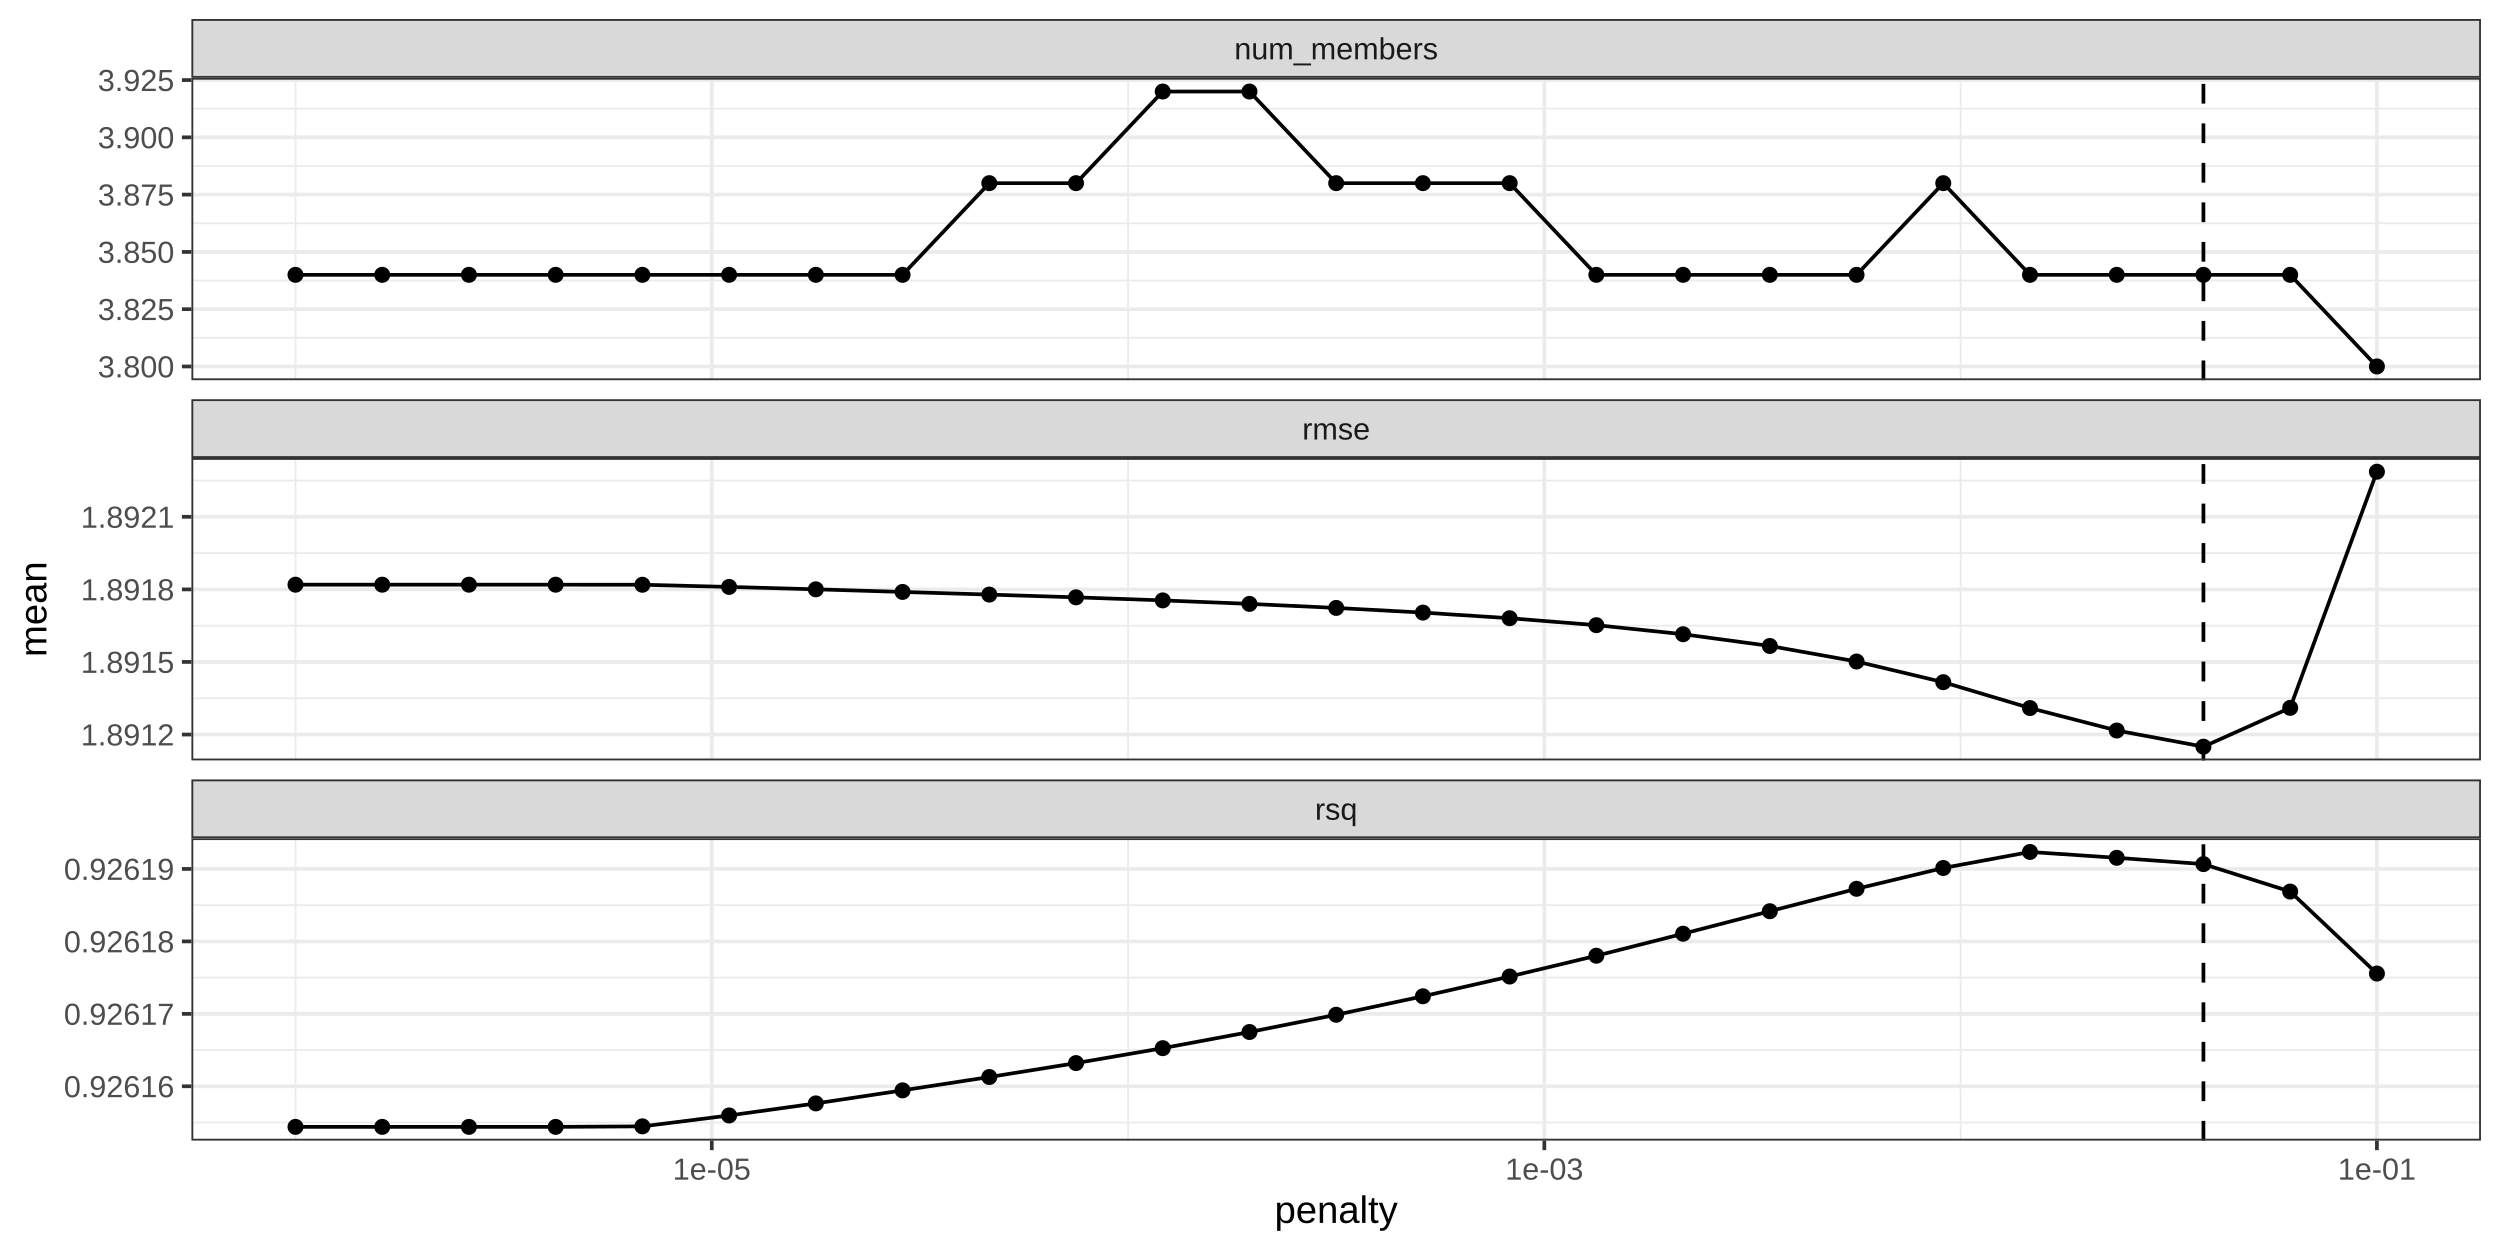
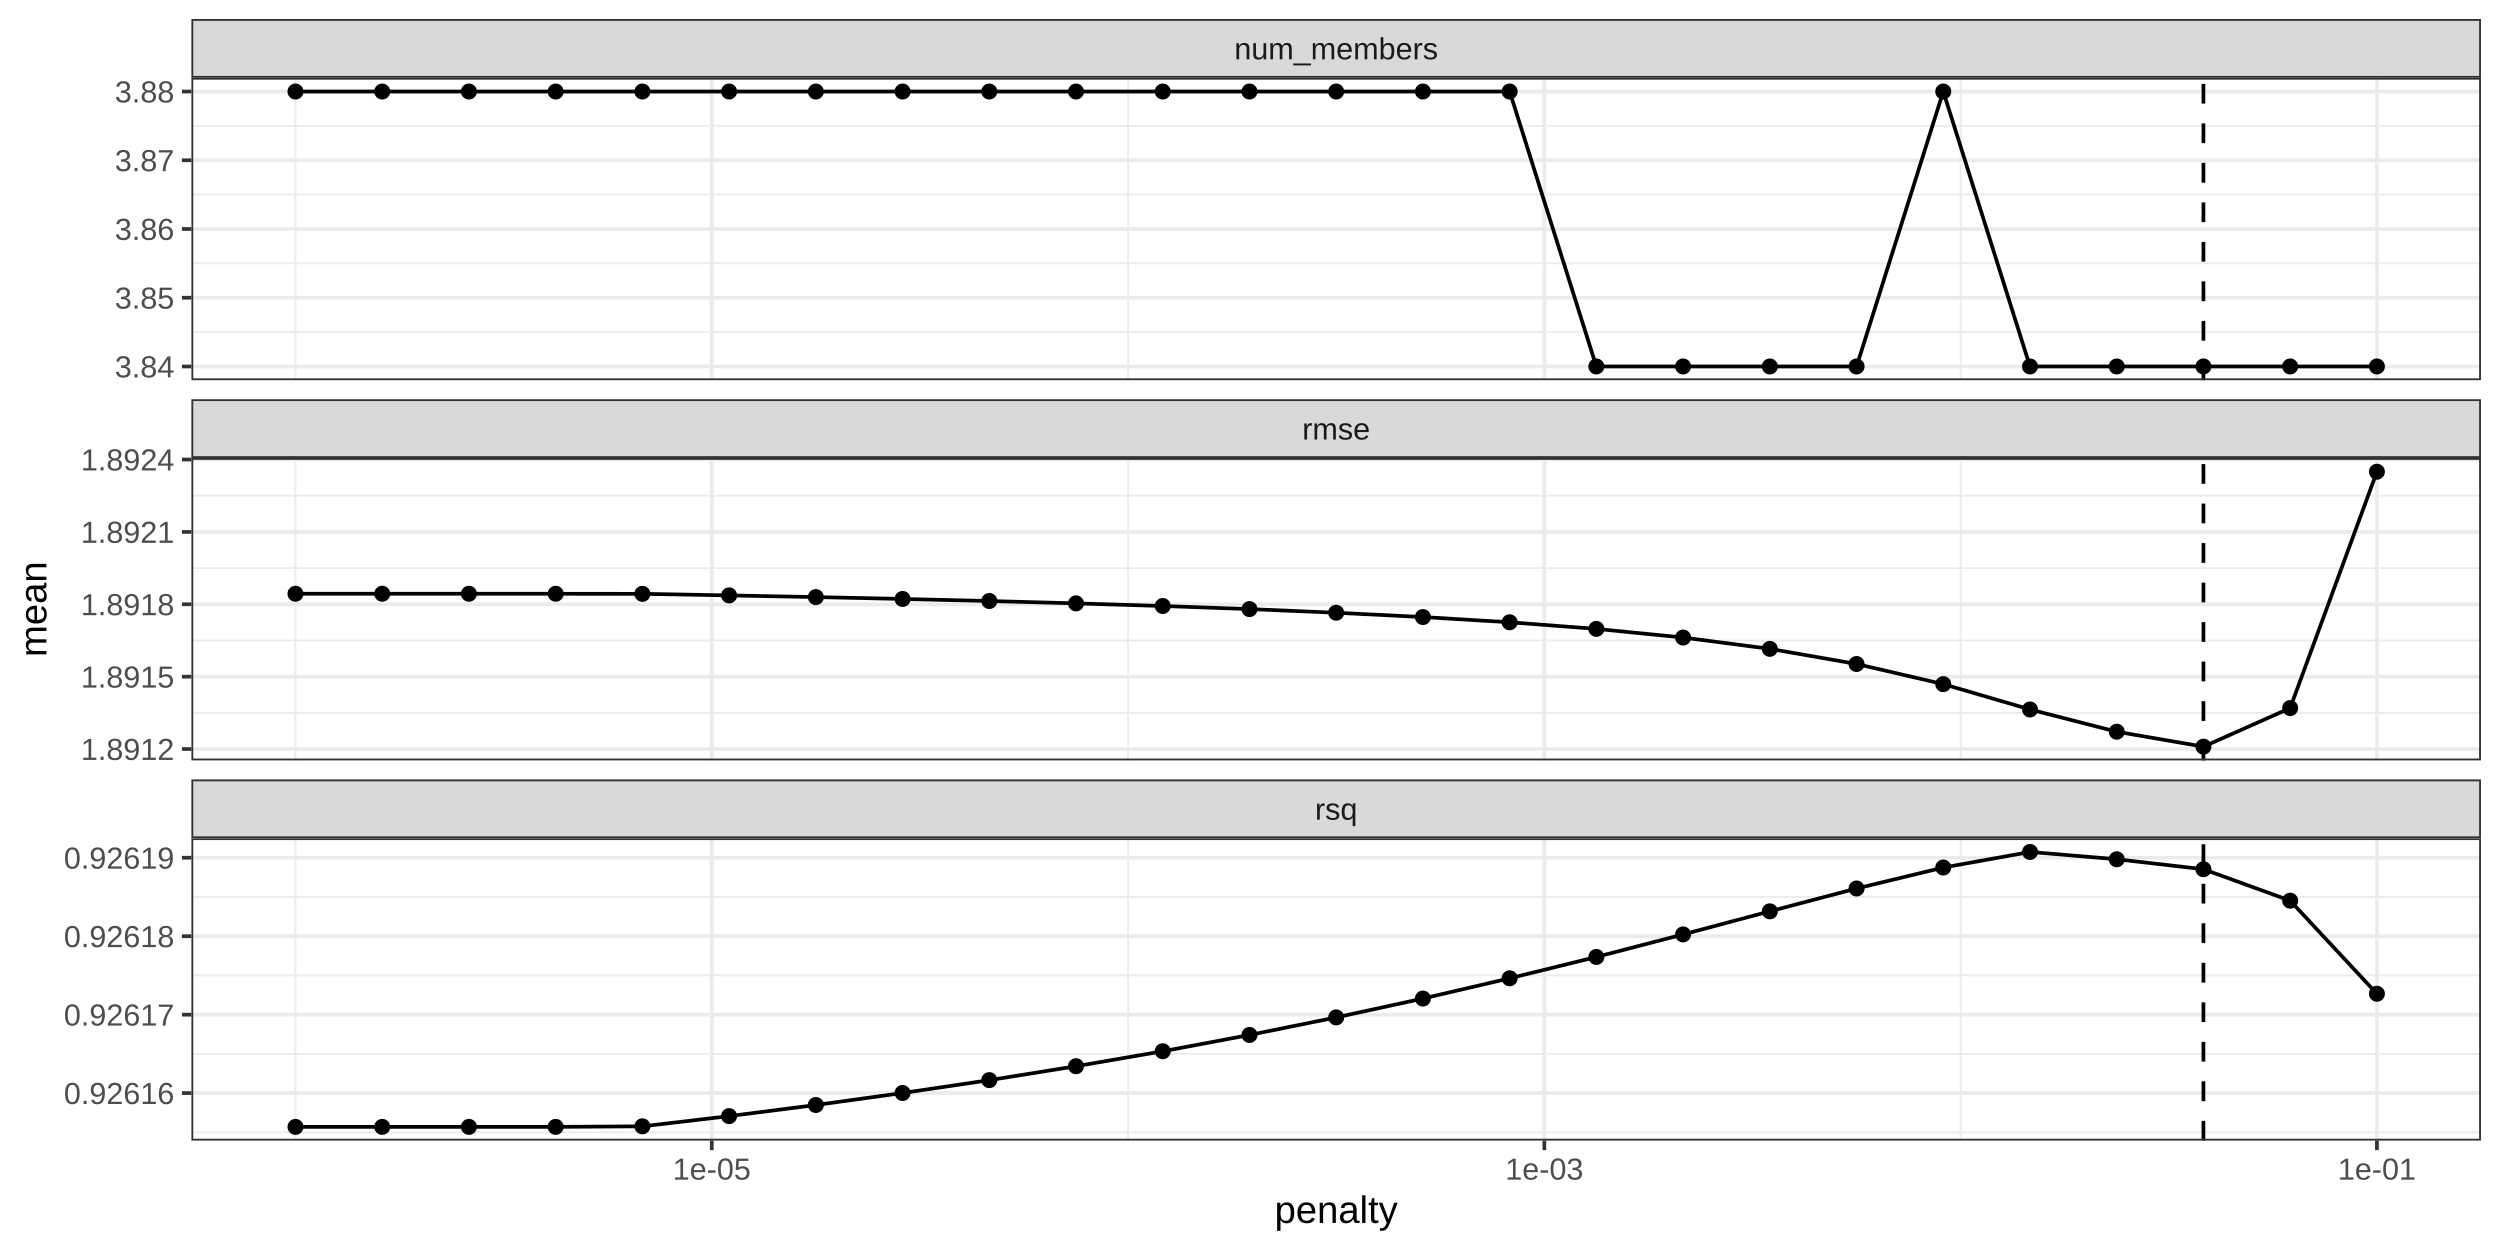
<svg xmlns="http://www.w3.org/2000/svg" width="720.00pt" height="360.00pt" viewBox="0 0 720.00 360.00">
  <g class="svglite">
    <defs>
      <style type="text/css">
    .svglite line, .svglite polyline, .svglite polygon, .svglite path, .svglite rect, .svglite circle {
      fill: none;
      stroke: #000000;
      stroke-linecap: round;
      stroke-linejoin: round;
      stroke-miterlimit: 10.00;
    }
    .svglite text {
      white-space: pre;
    }
    .svglite g.glyphgroup path {
      fill: inherit;
      stroke: none;
    }
  </style>
    </defs>
    <rect width="100%" height="100%" style="stroke: none; fill: #FFFFFF;" />
    <defs>
      <clipPath id="cpMC4wMHw3MjAuMDB8MC4wMHwzNjAuMDA=">
        <rect x="0.00" y="0.00" width="720.00" height="360.00" />
      </clipPath>
    </defs>
    <g clip-path="url(#cpMC4wMHw3MjAuMDB8MC4wMHwzNjAuMDA=)">
      <rect x="0.00" y="0" width="720.00" height="360.00" style="stroke-width: 1.07; stroke: #FFFFFF; fill: #FFFFFF;" />
    </g>
    <defs>
      <clipPath id="cpNTUuMTN8NzE0LjUyfDIyLjQwfDEwOS41MA==">
        <rect x="55.13" y="22.40" width="659.39" height="87.10" />
      </clipPath>
    </defs>
    <g clip-path="url(#cpNTUuMTN8NzE0LjUyfDIyLjQwfDEwOS41MA==)">
      <rect x="55.13" y="22.40" width="659.39" height="87.10" style="stroke-width: 1.07; stroke: none; fill: #FFFFFF;" />
-       <polyline points="55.13,97.29 714.52,97.29 " style="stroke-width: 0.53; stroke: #EBEBEB; stroke-linecap: butt;" />
-       <polyline points="55.13,80.80 714.52,80.80 " style="stroke-width: 0.53; stroke: #EBEBEB; stroke-linecap: butt;" />
-       <polyline points="55.13,64.30 714.52,64.30 " style="stroke-width: 0.53; stroke: #EBEBEB; stroke-linecap: butt;" />
-       <polyline points="55.13,47.80 714.52,47.80 " style="stroke-width: 0.53; stroke: #EBEBEB; stroke-linecap: butt;" />
-       <polyline points="55.13,31.31 714.52,31.31 " style="stroke-width: 0.53; stroke: #EBEBEB; stroke-linecap: butt;" />
+       <polyline points="55.13,95.64 714.52,95.64 " style="stroke-width: 0.53; stroke: #EBEBEB; stroke-linecap: butt;" />
+       <polyline points="55.13,75.85 714.52,75.85 " style="stroke-width: 0.53; stroke: #EBEBEB; stroke-linecap: butt;" />
+       <polyline points="55.13,56.05 714.52,56.05 " style="stroke-width: 0.53; stroke: #EBEBEB; stroke-linecap: butt;" />
+       <polyline points="55.13,36.25 714.52,36.25 " style="stroke-width: 0.53; stroke: #EBEBEB; stroke-linecap: butt;" />
      <polyline points="85.10,109.50 85.10,22.40 " style="stroke-width: 0.53; stroke: #EBEBEB; stroke-linecap: butt;" />
      <polyline points="324.88,109.50 324.88,22.40 " style="stroke-width: 0.53; stroke: #EBEBEB; stroke-linecap: butt;" />
      <polyline points="564.66,109.50 564.66,22.40 " style="stroke-width: 0.53; stroke: #EBEBEB; stroke-linecap: butt;" />
      <polyline points="55.13,105.54 714.52,105.54 " style="stroke-width: 1.07; stroke: #EBEBEB; stroke-linecap: butt;" />
-       <polyline points="55.13,89.04 714.52,89.04 " style="stroke-width: 1.07; stroke: #EBEBEB; stroke-linecap: butt;" />
-       <polyline points="55.13,72.55 714.52,72.55 " style="stroke-width: 1.07; stroke: #EBEBEB; stroke-linecap: butt;" />
-       <polyline points="55.13,56.05 714.52,56.05 " style="stroke-width: 1.07; stroke: #EBEBEB; stroke-linecap: butt;" />
-       <polyline points="55.13,39.55 714.52,39.55 " style="stroke-width: 1.07; stroke: #EBEBEB; stroke-linecap: butt;" />
-       <polyline points="55.13,23.06 714.52,23.06 " style="stroke-width: 1.07; stroke: #EBEBEB; stroke-linecap: butt;" />
+       <polyline points="55.13,85.75 714.52,85.75 " style="stroke-width: 1.07; stroke: #EBEBEB; stroke-linecap: butt;" />
+       <polyline points="55.13,65.95 714.52,65.95 " style="stroke-width: 1.07; stroke: #EBEBEB; stroke-linecap: butt;" />
+       <polyline points="55.13,46.15 714.52,46.15 " style="stroke-width: 1.07; stroke: #EBEBEB; stroke-linecap: butt;" />
+       <polyline points="55.13,26.36 714.52,26.36 " style="stroke-width: 1.07; stroke: #EBEBEB; stroke-linecap: butt;" />
      <polyline points="204.99,109.50 204.99,22.40 " style="stroke-width: 1.07; stroke: #EBEBEB; stroke-linecap: butt;" />
      <polyline points="444.77,109.50 444.77,22.40 " style="stroke-width: 1.07; stroke: #EBEBEB; stroke-linecap: butt;" />
      <polyline points="684.55,109.50 684.55,22.40 " style="stroke-width: 1.07; stroke: #EBEBEB; stroke-linecap: butt;" />
      <line x1="634.59" y1="109.50" x2="634.59" y2="22.40" style="stroke-width: 1.07; stroke-dasharray: 5.69,5.69; stroke-linecap: butt;" />
-       <circle cx="85.10" cy="79.15" r="1.95" style="stroke-width: 0.71; fill: #000000;" />
-       <circle cx="110.08" cy="79.15" r="1.95" style="stroke-width: 0.71; fill: #000000;" />
-       <circle cx="135.05" cy="79.15" r="1.95" style="stroke-width: 0.71; fill: #000000;" />
-       <circle cx="160.03" cy="79.15" r="1.95" style="stroke-width: 0.71; fill: #000000;" />
-       <circle cx="185.01" cy="79.15" r="1.95" style="stroke-width: 0.71; fill: #000000;" />
-       <circle cx="209.98" cy="79.15" r="1.95" style="stroke-width: 0.71; fill: #000000;" />
-       <circle cx="234.96" cy="79.15" r="1.95" style="stroke-width: 0.71; fill: #000000;" />
-       <circle cx="259.94" cy="79.15" r="1.95" style="stroke-width: 0.71; fill: #000000;" />
-       <circle cx="284.92" cy="52.75" r="1.95" style="stroke-width: 0.71; fill: #000000;" />
-       <circle cx="309.89" cy="52.75" r="1.95" style="stroke-width: 0.71; fill: #000000;" />
+       <circle cx="85.10" cy="26.36" r="1.95" style="stroke-width: 0.71; fill: #000000;" />
+       <circle cx="110.08" cy="26.36" r="1.95" style="stroke-width: 0.71; fill: #000000;" />
+       <circle cx="135.05" cy="26.36" r="1.95" style="stroke-width: 0.71; fill: #000000;" />
+       <circle cx="160.03" cy="26.36" r="1.95" style="stroke-width: 0.71; fill: #000000;" />
+       <circle cx="185.01" cy="26.36" r="1.95" style="stroke-width: 0.71; fill: #000000;" />
+       <circle cx="209.98" cy="26.36" r="1.95" style="stroke-width: 0.71; fill: #000000;" />
+       <circle cx="234.96" cy="26.36" r="1.95" style="stroke-width: 0.71; fill: #000000;" />
+       <circle cx="259.94" cy="26.36" r="1.95" style="stroke-width: 0.71; fill: #000000;" />
+       <circle cx="284.92" cy="26.36" r="1.95" style="stroke-width: 0.71; fill: #000000;" />
+       <circle cx="309.89" cy="26.36" r="1.95" style="stroke-width: 0.71; fill: #000000;" />
      <circle cx="334.87" cy="26.36" r="1.95" style="stroke-width: 0.71; fill: #000000;" />
      <circle cx="359.85" cy="26.36" r="1.95" style="stroke-width: 0.71; fill: #000000;" />
-       <circle cx="384.82" cy="52.75" r="1.95" style="stroke-width: 0.71; fill: #000000;" />
-       <circle cx="409.80" cy="52.75" r="1.95" style="stroke-width: 0.71; fill: #000000;" />
-       <circle cx="434.78" cy="52.75" r="1.95" style="stroke-width: 0.71; fill: #000000;" />
-       <circle cx="459.75" cy="79.15" r="1.95" style="stroke-width: 0.71; fill: #000000;" />
-       <circle cx="484.73" cy="79.15" r="1.95" style="stroke-width: 0.71; fill: #000000;" />
-       <circle cx="509.71" cy="79.15" r="1.95" style="stroke-width: 0.71; fill: #000000;" />
-       <circle cx="534.69" cy="79.15" r="1.95" style="stroke-width: 0.71; fill: #000000;" />
-       <circle cx="559.66" cy="52.75" r="1.95" style="stroke-width: 0.71; fill: #000000;" />
-       <circle cx="584.64" cy="79.15" r="1.95" style="stroke-width: 0.71; fill: #000000;" />
-       <circle cx="609.62" cy="79.15" r="1.95" style="stroke-width: 0.71; fill: #000000;" />
-       <circle cx="634.59" cy="79.15" r="1.95" style="stroke-width: 0.71; fill: #000000;" />
-       <circle cx="659.57" cy="79.15" r="1.95" style="stroke-width: 0.71; fill: #000000;" />
+       <circle cx="384.82" cy="26.36" r="1.95" style="stroke-width: 0.71; fill: #000000;" />
+       <circle cx="409.80" cy="26.36" r="1.95" style="stroke-width: 0.71; fill: #000000;" />
+       <circle cx="434.78" cy="26.36" r="1.95" style="stroke-width: 0.71; fill: #000000;" />
+       <circle cx="459.75" cy="105.54" r="1.95" style="stroke-width: 0.71; fill: #000000;" />
+       <circle cx="484.73" cy="105.54" r="1.95" style="stroke-width: 0.71; fill: #000000;" />
+       <circle cx="509.71" cy="105.54" r="1.95" style="stroke-width: 0.71; fill: #000000;" />
+       <circle cx="534.69" cy="105.54" r="1.95" style="stroke-width: 0.71; fill: #000000;" />
+       <circle cx="559.66" cy="26.36" r="1.95" style="stroke-width: 0.71; fill: #000000;" />
+       <circle cx="584.64" cy="105.54" r="1.95" style="stroke-width: 0.71; fill: #000000;" />
+       <circle cx="609.62" cy="105.54" r="1.95" style="stroke-width: 0.71; fill: #000000;" />
+       <circle cx="634.59" cy="105.54" r="1.95" style="stroke-width: 0.71; fill: #000000;" />
+       <circle cx="659.57" cy="105.54" r="1.95" style="stroke-width: 0.71; fill: #000000;" />
      <circle cx="684.55" cy="105.54" r="1.95" style="stroke-width: 0.71; fill: #000000;" />
-       <polyline points="85.10,79.15 110.08,79.15 135.05,79.15 160.03,79.15 185.01,79.15 209.98,79.15 234.96,79.15 259.94,79.15 284.92,52.75 309.89,52.75 334.87,26.36 359.85,26.36 384.82,52.75 409.80,52.75 434.78,52.75 459.75,79.15 484.73,79.15 509.71,79.15 534.69,79.15 559.66,52.75 584.64,79.15 609.62,79.15 634.59,79.15 659.57,79.15 684.55,105.54 " style="stroke-width: 1.07; stroke-linecap: butt;" />
+       <polyline points="85.10,26.36 110.08,26.36 135.05,26.36 160.03,26.36 185.01,26.36 209.98,26.36 234.96,26.36 259.94,26.36 284.92,26.36 309.89,26.36 334.87,26.36 359.85,26.36 384.82,26.36 409.80,26.36 434.78,26.36 459.75,105.54 484.73,105.54 509.71,105.54 534.69,105.54 559.66,26.36 584.64,105.54 609.62,105.54 634.59,105.54 659.57,105.54 684.55,105.54 " style="stroke-width: 1.07; stroke-linecap: butt;" />
      <rect x="55.13" y="22.40" width="659.39" height="87.10" style="stroke-width: 1.07; stroke: #333333;" />
    </g>
    <g clip-path="url(#cpMC4wMHw3MjAuMDB8MC4wMHwzNjAuMDA=)">
</g>
    <defs>
      <clipPath id="cpNTUuMTN8NzE0LjUyfDEzMS45MHwyMTkuMDA=">
        <rect x="55.13" y="131.90" width="659.39" height="87.10" />
      </clipPath>
    </defs>
    <g clip-path="url(#cpNTUuMTN8NzE0LjUyfDEzMS45MHwyMTkuMDA=)">
      <rect x="55.13" y="131.90" width="659.39" height="87.10" style="stroke-width: 1.07; stroke: none; fill: #FFFFFF;" />
-       <polyline points="55.13,201.09 714.52,201.09 " style="stroke-width: 0.53; stroke: #EBEBEB; stroke-linecap: butt;" />
-       <polyline points="55.13,180.19 714.52,180.19 " style="stroke-width: 0.53; stroke: #EBEBEB; stroke-linecap: butt;" />
-       <polyline points="55.13,159.29 714.52,159.29 " style="stroke-width: 0.53; stroke: #EBEBEB; stroke-linecap: butt;" />
-       <polyline points="55.13,138.39 714.52,138.39 " style="stroke-width: 0.53; stroke: #EBEBEB; stroke-linecap: butt;" />
+       <polyline points="55.13,205.30 714.52,205.30 " style="stroke-width: 0.53; stroke: #EBEBEB; stroke-linecap: butt;" />
+       <polyline points="55.13,184.46 714.52,184.46 " style="stroke-width: 0.53; stroke: #EBEBEB; stroke-linecap: butt;" />
+       <polyline points="55.13,163.61 714.52,163.61 " style="stroke-width: 0.53; stroke: #EBEBEB; stroke-linecap: butt;" />
+       <polyline points="55.13,142.76 714.52,142.76 " style="stroke-width: 0.53; stroke: #EBEBEB; stroke-linecap: butt;" />
      <polyline points="85.10,219.00 85.10,131.90 " style="stroke-width: 0.53; stroke: #EBEBEB; stroke-linecap: butt;" />
      <polyline points="324.88,219.00 324.88,131.90 " style="stroke-width: 0.53; stroke: #EBEBEB; stroke-linecap: butt;" />
      <polyline points="564.66,219.00 564.66,131.90 " style="stroke-width: 0.53; stroke: #EBEBEB; stroke-linecap: butt;" />
-       <polyline points="55.13,211.54 714.52,211.54 " style="stroke-width: 1.07; stroke: #EBEBEB; stroke-linecap: butt;" />
-       <polyline points="55.13,190.64 714.52,190.64 " style="stroke-width: 1.07; stroke: #EBEBEB; stroke-linecap: butt;" />
-       <polyline points="55.13,169.74 714.52,169.74 " style="stroke-width: 1.07; stroke: #EBEBEB; stroke-linecap: butt;" />
-       <polyline points="55.13,148.84 714.52,148.84 " style="stroke-width: 1.07; stroke: #EBEBEB; stroke-linecap: butt;" />
+       <polyline points="55.13,215.72 714.52,215.72 " style="stroke-width: 1.07; stroke: #EBEBEB; stroke-linecap: butt;" />
+       <polyline points="55.13,194.88 714.52,194.88 " style="stroke-width: 1.07; stroke: #EBEBEB; stroke-linecap: butt;" />
+       <polyline points="55.13,174.03 714.52,174.03 " style="stroke-width: 1.07; stroke: #EBEBEB; stroke-linecap: butt;" />
+       <polyline points="55.13,153.19 714.52,153.19 " style="stroke-width: 1.07; stroke: #EBEBEB; stroke-linecap: butt;" />
+       <polyline points="55.13,132.34 714.52,132.34 " style="stroke-width: 1.07; stroke: #EBEBEB; stroke-linecap: butt;" />
      <polyline points="204.99,219.00 204.99,131.90 " style="stroke-width: 1.07; stroke: #EBEBEB; stroke-linecap: butt;" />
      <polyline points="444.77,219.00 444.77,131.90 " style="stroke-width: 1.07; stroke: #EBEBEB; stroke-linecap: butt;" />
      <polyline points="684.55,219.00 684.55,131.90 " style="stroke-width: 1.07; stroke: #EBEBEB; stroke-linecap: butt;" />
      <line x1="634.59" y1="219.00" x2="634.59" y2="131.90" style="stroke-width: 1.07; stroke-dasharray: 5.69,5.69; stroke-linecap: butt;" />
-       <circle cx="85.10" cy="168.39" r="1.95" style="stroke-width: 0.71; fill: #000000;" />
-       <circle cx="110.08" cy="168.39" r="1.95" style="stroke-width: 0.71; fill: #000000;" />
-       <circle cx="135.05" cy="168.39" r="1.95" style="stroke-width: 0.71; fill: #000000;" />
-       <circle cx="160.03" cy="168.39" r="1.95" style="stroke-width: 0.71; fill: #000000;" />
-       <circle cx="185.01" cy="168.41" r="1.95" style="stroke-width: 0.71; fill: #000000;" />
-       <circle cx="209.98" cy="169.03" r="1.95" style="stroke-width: 0.71; fill: #000000;" />
-       <circle cx="234.96" cy="169.72" r="1.95" style="stroke-width: 0.71; fill: #000000;" />
-       <circle cx="259.94" cy="170.48" r="1.95" style="stroke-width: 0.71; fill: #000000;" />
-       <circle cx="284.92" cy="171.24" r="1.95" style="stroke-width: 0.71; fill: #000000;" />
-       <circle cx="309.89" cy="172.03" r="1.95" style="stroke-width: 0.71; fill: #000000;" />
-       <circle cx="334.87" cy="172.91" r="1.95" style="stroke-width: 0.71; fill: #000000;" />
-       <circle cx="359.85" cy="173.92" r="1.95" style="stroke-width: 0.71; fill: #000000;" />
-       <circle cx="384.82" cy="175.08" r="1.95" style="stroke-width: 0.71; fill: #000000;" />
-       <circle cx="409.80" cy="176.43" r="1.95" style="stroke-width: 0.71; fill: #000000;" />
-       <circle cx="434.78" cy="178.05" r="1.95" style="stroke-width: 0.71; fill: #000000;" />
-       <circle cx="459.75" cy="180.05" r="1.95" style="stroke-width: 0.71; fill: #000000;" />
-       <circle cx="484.73" cy="182.66" r="1.95" style="stroke-width: 0.71; fill: #000000;" />
-       <circle cx="509.71" cy="186.04" r="1.95" style="stroke-width: 0.71; fill: #000000;" />
-       <circle cx="534.69" cy="190.52" r="1.95" style="stroke-width: 0.71; fill: #000000;" />
-       <circle cx="559.66" cy="196.47" r="1.95" style="stroke-width: 0.71; fill: #000000;" />
-       <circle cx="584.64" cy="203.92" r="1.95" style="stroke-width: 0.71; fill: #000000;" />
-       <circle cx="609.62" cy="210.39" r="1.95" style="stroke-width: 0.71; fill: #000000;" />
+       <circle cx="85.10" cy="171.00" r="1.95" style="stroke-width: 0.71; fill: #000000;" />
+       <circle cx="110.08" cy="171.00" r="1.95" style="stroke-width: 0.71; fill: #000000;" />
+       <circle cx="135.05" cy="171.00" r="1.95" style="stroke-width: 0.71; fill: #000000;" />
+       <circle cx="160.03" cy="171.00" r="1.95" style="stroke-width: 0.71; fill: #000000;" />
+       <circle cx="185.01" cy="171.03" r="1.95" style="stroke-width: 0.71; fill: #000000;" />
+       <circle cx="209.98" cy="171.48" r="1.95" style="stroke-width: 0.71; fill: #000000;" />
+       <circle cx="234.96" cy="171.96" r="1.95" style="stroke-width: 0.71; fill: #000000;" />
+       <circle cx="259.94" cy="172.50" r="1.95" style="stroke-width: 0.71; fill: #000000;" />
+       <circle cx="284.92" cy="173.09" r="1.95" style="stroke-width: 0.71; fill: #000000;" />
+       <circle cx="309.89" cy="173.77" r="1.95" style="stroke-width: 0.71; fill: #000000;" />
+       <circle cx="334.87" cy="174.53" r="1.95" style="stroke-width: 0.71; fill: #000000;" />
+       <circle cx="359.85" cy="175.42" r="1.95" style="stroke-width: 0.71; fill: #000000;" />
+       <circle cx="384.82" cy="176.47" r="1.95" style="stroke-width: 0.71; fill: #000000;" />
+       <circle cx="409.80" cy="177.71" r="1.95" style="stroke-width: 0.71; fill: #000000;" />
+       <circle cx="434.78" cy="179.22" r="1.95" style="stroke-width: 0.71; fill: #000000;" />
+       <circle cx="459.75" cy="181.12" r="1.95" style="stroke-width: 0.71; fill: #000000;" />
+       <circle cx="484.73" cy="183.61" r="1.95" style="stroke-width: 0.71; fill: #000000;" />
+       <circle cx="509.71" cy="186.87" r="1.95" style="stroke-width: 0.71; fill: #000000;" />
+       <circle cx="534.69" cy="191.23" r="1.95" style="stroke-width: 0.71; fill: #000000;" />
+       <circle cx="559.66" cy="197.03" r="1.95" style="stroke-width: 0.71; fill: #000000;" />
+       <circle cx="584.64" cy="204.33" r="1.95" style="stroke-width: 0.71; fill: #000000;" />
+       <circle cx="609.62" cy="210.74" r="1.95" style="stroke-width: 0.71; fill: #000000;" />
      <circle cx="634.59" cy="215.04" r="1.95" style="stroke-width: 0.71; fill: #000000;" />
-       <circle cx="659.57" cy="203.86" r="1.95" style="stroke-width: 0.71; fill: #000000;" />
+       <circle cx="659.57" cy="203.92" r="1.95" style="stroke-width: 0.71; fill: #000000;" />
      <circle cx="684.55" cy="135.86" r="1.95" style="stroke-width: 0.71; fill: #000000;" />
-       <polyline points="85.10,168.39 110.08,168.39 135.05,168.39 160.03,168.39 185.01,168.41 209.98,169.03 234.96,169.72 259.94,170.48 284.92,171.24 309.89,172.03 334.87,172.91 359.85,173.92 384.82,175.08 409.80,176.43 434.78,178.05 459.75,180.05 484.73,182.66 509.71,186.04 534.69,190.52 559.66,196.47 584.64,203.92 609.62,210.39 634.59,215.04 659.57,203.86 684.55,135.86 " style="stroke-width: 1.07; stroke-linecap: butt;" />
+       <polyline points="85.10,171.00 110.08,171.00 135.05,171.00 160.03,171.00 185.01,171.03 209.98,171.48 234.96,171.96 259.94,172.50 284.92,173.09 309.89,173.77 334.87,174.53 359.85,175.42 384.82,176.47 409.80,177.71 434.78,179.22 459.75,181.12 484.73,183.61 509.71,186.87 534.69,191.23 559.66,197.03 584.64,204.33 609.62,210.74 634.59,215.04 659.57,203.92 684.55,135.86 " style="stroke-width: 1.07; stroke-linecap: butt;" />
      <rect x="55.13" y="131.90" width="659.39" height="87.10" style="stroke-width: 1.07; stroke: #333333;" />
    </g>
    <g clip-path="url(#cpMC4wMHw3MjAuMDB8MC4wMHwzNjAuMDA=)">
</g>
    <defs>
      <clipPath id="cpNTUuMTN8NzE0LjUyfDI0MS40MHwzMjguNTA=">
        <rect x="55.13" y="241.40" width="659.39" height="87.10" />
      </clipPath>
    </defs>
    <g clip-path="url(#cpNTUuMTN8NzE0LjUyfDI0MS40MHwzMjguNTA=)">
      <rect x="55.13" y="241.40" width="659.39" height="87.10" style="stroke-width: 1.07; stroke: none; fill: #FFFFFF;" />
-       <polyline points="55.13,323.29 714.52,323.29 " style="stroke-width: 0.53; stroke: #EBEBEB; stroke-linecap: butt;" />
-       <polyline points="55.13,302.42 714.52,302.42 " style="stroke-width: 0.53; stroke: #EBEBEB; stroke-linecap: butt;" />
-       <polyline points="55.13,281.55 714.52,281.55 " style="stroke-width: 0.53; stroke: #EBEBEB; stroke-linecap: butt;" />
-       <polyline points="55.13,260.69 714.52,260.69 " style="stroke-width: 0.53; stroke: #EBEBEB; stroke-linecap: butt;" />
+       <polyline points="55.13,326.11 714.52,326.11 " style="stroke-width: 0.53; stroke: #EBEBEB; stroke-linecap: butt;" />
+       <polyline points="55.13,303.52 714.52,303.52 " style="stroke-width: 0.53; stroke: #EBEBEB; stroke-linecap: butt;" />
+       <polyline points="55.13,280.92 714.52,280.92 " style="stroke-width: 0.53; stroke: #EBEBEB; stroke-linecap: butt;" />
+       <polyline points="55.13,258.33 714.52,258.33 " style="stroke-width: 0.53; stroke: #EBEBEB; stroke-linecap: butt;" />
      <polyline points="85.10,328.50 85.10,241.40 " style="stroke-width: 0.53; stroke: #EBEBEB; stroke-linecap: butt;" />
      <polyline points="324.88,328.50 324.88,241.40 " style="stroke-width: 0.53; stroke: #EBEBEB; stroke-linecap: butt;" />
      <polyline points="564.66,328.50 564.66,241.40 " style="stroke-width: 0.53; stroke: #EBEBEB; stroke-linecap: butt;" />
-       <polyline points="55.13,312.85 714.52,312.85 " style="stroke-width: 1.07; stroke: #EBEBEB; stroke-linecap: butt;" />
-       <polyline points="55.13,291.99 714.52,291.99 " style="stroke-width: 1.07; stroke: #EBEBEB; stroke-linecap: butt;" />
-       <polyline points="55.13,271.12 714.52,271.12 " style="stroke-width: 1.07; stroke: #EBEBEB; stroke-linecap: butt;" />
-       <polyline points="55.13,250.25 714.52,250.25 " style="stroke-width: 1.07; stroke: #EBEBEB; stroke-linecap: butt;" />
+       <polyline points="55.13,314.81 714.52,314.81 " style="stroke-width: 1.07; stroke: #EBEBEB; stroke-linecap: butt;" />
+       <polyline points="55.13,292.22 714.52,292.22 " style="stroke-width: 1.07; stroke: #EBEBEB; stroke-linecap: butt;" />
+       <polyline points="55.13,269.63 714.52,269.63 " style="stroke-width: 1.07; stroke: #EBEBEB; stroke-linecap: butt;" />
+       <polyline points="55.13,247.03 714.52,247.03 " style="stroke-width: 1.07; stroke: #EBEBEB; stroke-linecap: butt;" />
      <polyline points="204.99,328.50 204.99,241.40 " style="stroke-width: 1.07; stroke: #EBEBEB; stroke-linecap: butt;" />
      <polyline points="444.77,328.50 444.77,241.40 " style="stroke-width: 1.07; stroke: #EBEBEB; stroke-linecap: butt;" />
      <polyline points="684.55,328.50 684.55,241.40 " style="stroke-width: 1.07; stroke: #EBEBEB; stroke-linecap: butt;" />
      <line x1="634.59" y1="328.50" x2="634.59" y2="241.40" style="stroke-width: 1.07; stroke-dasharray: 5.69,5.69; stroke-linecap: butt;" />
      <circle cx="85.10" cy="324.54" r="1.95" style="stroke-width: 0.71; fill: #000000;" />
      <circle cx="110.08" cy="324.54" r="1.95" style="stroke-width: 0.71; fill: #000000;" />
      <circle cx="135.05" cy="324.54" r="1.95" style="stroke-width: 0.71; fill: #000000;" />
      <circle cx="160.03" cy="324.54" r="1.95" style="stroke-width: 0.71; fill: #000000;" />
-       <circle cx="185.01" cy="324.39" r="1.95" style="stroke-width: 0.71; fill: #000000;" />
-       <circle cx="209.98" cy="321.25" r="1.95" style="stroke-width: 0.71; fill: #000000;" />
-       <circle cx="234.96" cy="317.78" r="1.95" style="stroke-width: 0.71; fill: #000000;" />
-       <circle cx="259.94" cy="314.02" r="1.95" style="stroke-width: 0.71; fill: #000000;" />
-       <circle cx="284.92" cy="310.18" r="1.95" style="stroke-width: 0.71; fill: #000000;" />
-       <circle cx="309.89" cy="306.17" r="1.95" style="stroke-width: 0.71; fill: #000000;" />
-       <circle cx="334.87" cy="301.87" r="1.95" style="stroke-width: 0.71; fill: #000000;" />
-       <circle cx="359.85" cy="297.22" r="1.95" style="stroke-width: 0.71; fill: #000000;" />
-       <circle cx="384.82" cy="292.25" r="1.95" style="stroke-width: 0.71; fill: #000000;" />
-       <circle cx="409.80" cy="286.93" r="1.95" style="stroke-width: 0.71; fill: #000000;" />
-       <circle cx="434.78" cy="281.24" r="1.95" style="stroke-width: 0.71; fill: #000000;" />
-       <circle cx="459.75" cy="275.25" r="1.95" style="stroke-width: 0.71; fill: #000000;" />
-       <circle cx="484.73" cy="268.91" r="1.95" style="stroke-width: 0.71; fill: #000000;" />
-       <circle cx="509.71" cy="262.43" r="1.95" style="stroke-width: 0.71; fill: #000000;" />
-       <circle cx="534.69" cy="255.97" r="1.95" style="stroke-width: 0.71; fill: #000000;" />
-       <circle cx="559.66" cy="249.98" r="1.95" style="stroke-width: 0.71; fill: #000000;" />
+       <circle cx="185.01" cy="324.38" r="1.95" style="stroke-width: 0.71; fill: #000000;" />
+       <circle cx="209.98" cy="321.44" r="1.95" style="stroke-width: 0.71; fill: #000000;" />
+       <circle cx="234.96" cy="318.24" r="1.95" style="stroke-width: 0.71; fill: #000000;" />
+       <circle cx="259.94" cy="314.78" r="1.95" style="stroke-width: 0.71; fill: #000000;" />
+       <circle cx="284.92" cy="311.08" r="1.95" style="stroke-width: 0.71; fill: #000000;" />
+       <circle cx="309.89" cy="307.07" r="1.95" style="stroke-width: 0.71; fill: #000000;" />
+       <circle cx="334.87" cy="302.76" r="1.95" style="stroke-width: 0.71; fill: #000000;" />
+       <circle cx="359.85" cy="298.07" r="1.95" style="stroke-width: 0.71; fill: #000000;" />
+       <circle cx="384.82" cy="293.01" r="1.95" style="stroke-width: 0.71; fill: #000000;" />
+       <circle cx="409.80" cy="287.58" r="1.95" style="stroke-width: 0.71; fill: #000000;" />
+       <circle cx="434.78" cy="281.75" r="1.95" style="stroke-width: 0.71; fill: #000000;" />
+       <circle cx="459.75" cy="275.60" r="1.95" style="stroke-width: 0.71; fill: #000000;" />
+       <circle cx="484.73" cy="269.11" r="1.95" style="stroke-width: 0.71; fill: #000000;" />
+       <circle cx="509.71" cy="262.46" r="1.95" style="stroke-width: 0.71; fill: #000000;" />
+       <circle cx="534.69" cy="255.88" r="1.95" style="stroke-width: 0.71; fill: #000000;" />
+       <circle cx="559.66" cy="249.85" r="1.95" style="stroke-width: 0.71; fill: #000000;" />
      <circle cx="584.64" cy="245.36" r="1.95" style="stroke-width: 0.71; fill: #000000;" />
-       <circle cx="609.62" cy="247.05" r="1.95" style="stroke-width: 0.71; fill: #000000;" />
-       <circle cx="634.59" cy="248.86" r="1.95" style="stroke-width: 0.71; fill: #000000;" />
-       <circle cx="659.57" cy="256.77" r="1.95" style="stroke-width: 0.71; fill: #000000;" />
-       <circle cx="684.55" cy="280.38" r="1.95" style="stroke-width: 0.71; fill: #000000;" />
-       <polyline points="85.10,324.54 110.08,324.54 135.05,324.54 160.03,324.54 185.01,324.39 209.98,321.25 234.96,317.78 259.94,314.02 284.92,310.18 309.89,306.17 334.87,301.87 359.85,297.22 384.82,292.25 409.80,286.93 434.78,281.24 459.75,275.25 484.73,268.91 509.71,262.43 534.69,255.97 559.66,249.98 584.64,245.36 609.62,247.05 634.59,248.86 659.57,256.77 684.55,280.38 " style="stroke-width: 1.07; stroke-linecap: butt;" />
+       <circle cx="609.62" cy="247.47" r="1.95" style="stroke-width: 0.71; fill: #000000;" />
+       <circle cx="634.59" cy="250.33" r="1.95" style="stroke-width: 0.71; fill: #000000;" />
+       <circle cx="659.57" cy="259.40" r="1.95" style="stroke-width: 0.71; fill: #000000;" />
+       <circle cx="684.55" cy="286.20" r="1.95" style="stroke-width: 0.71; fill: #000000;" />
+       <polyline points="85.10,324.54 110.08,324.54 135.05,324.54 160.03,324.54 185.01,324.38 209.98,321.44 234.96,318.24 259.94,314.78 284.92,311.08 309.89,307.07 334.87,302.76 359.85,298.07 384.82,293.01 409.80,287.58 434.78,281.75 459.75,275.60 484.73,269.11 509.71,262.46 534.69,255.88 559.66,249.85 584.64,245.36 609.62,247.47 634.59,250.33 659.57,259.40 684.55,286.20 " style="stroke-width: 1.07; stroke-linecap: butt;" />
      <rect x="55.13" y="241.40" width="659.39" height="87.10" style="stroke-width: 1.07; stroke: #333333;" />
    </g>
    <g clip-path="url(#cpMC4wMHw3MjAuMDB8MC4wMHwzNjAuMDA=)">
</g>
    <defs>
      <clipPath id="cpNTUuMTN8NzE0LjUyfDIyNC40OHwyNDEuNDA=">
        <rect x="55.13" y="224.48" width="659.39" height="16.92" />
      </clipPath>
    </defs>
    <g clip-path="url(#cpNTUuMTN8NzE0LjUyfDIyNC40OHwyNDEuNDA=)">
      <rect x="55.13" y="224.48" width="659.39" height="16.92" style="stroke-width: 1.07; stroke: #333333; fill: #D9D9D9;" />
      <text x="384.82" y="236.09" text-anchor="middle" style="font-size: 8.80px;fill: #1A1A1A; font-family: &quot;Arial&quot;;" textLength="12.22px" lengthAdjust="spacingAndGlyphs">rsq</text>
    </g>
    <g clip-path="url(#cpMC4wMHw3MjAuMDB8MC4wMHwzNjAuMDA=)">
</g>
    <defs>
      <clipPath id="cpNTUuMTN8NzE0LjUyfDExNC45OHwxMzEuOTA=">
        <rect x="55.13" y="114.98" width="659.39" height="16.92" />
      </clipPath>
    </defs>
    <g clip-path="url(#cpNTUuMTN8NzE0LjUyfDExNC45OHwxMzEuOTA=)">
      <rect x="55.13" y="114.98" width="659.39" height="16.92" style="stroke-width: 1.07; stroke: #333333; fill: #D9D9D9;" />
      <text x="384.82" y="126.59" text-anchor="middle" style="font-size: 8.80px;fill: #1A1A1A; font-family: &quot;Arial&quot;;" textLength="19.55px" lengthAdjust="spacingAndGlyphs">rmse</text>
    </g>
    <g clip-path="url(#cpMC4wMHw3MjAuMDB8MC4wMHwzNjAuMDA=)">
</g>
    <defs>
      <clipPath id="cpNTUuMTN8NzE0LjUyfDUuNDh8MjIuNDA=">
        <rect x="55.13" y="5.48" width="659.39" height="16.92" />
      </clipPath>
    </defs>
    <g clip-path="url(#cpNTUuMTN8NzE0LjUyfDUuNDh8MjIuNDA=)">
      <rect x="55.13" y="5.48" width="659.39" height="16.92" style="stroke-width: 1.07; stroke: #333333; fill: #D9D9D9;" />
      <text x="384.82" y="17.09" text-anchor="middle" style="font-size: 8.80px;fill: #1A1A1A; font-family: &quot;Arial&quot;;" textLength="58.66px" lengthAdjust="spacingAndGlyphs">num_members</text>
    </g>
    <g clip-path="url(#cpMC4wMHw3MjAuMDB8MC4wMHwzNjAuMDA=)">
      <polyline points="204.99,331.24 204.99,328.50 " style="stroke-width: 1.07; stroke: #333333; stroke-linecap: butt;" />
      <polyline points="444.77,331.24 444.77,328.50 " style="stroke-width: 1.07; stroke: #333333; stroke-linecap: butt;" />
      <polyline points="684.55,331.24 684.55,328.50 " style="stroke-width: 1.07; stroke: #333333; stroke-linecap: butt;" />
      <text x="204.99" y="339.74" text-anchor="middle" style="font-size: 8.80px;fill: #4D4D4D; font-family: &quot;Arial&quot;;" textLength="22.48px" lengthAdjust="spacingAndGlyphs">1e-05</text>
      <text x="444.77" y="339.74" text-anchor="middle" style="font-size: 8.80px;fill: #4D4D4D; font-family: &quot;Arial&quot;;" textLength="22.48px" lengthAdjust="spacingAndGlyphs">1e-03</text>
      <text x="684.55" y="339.74" text-anchor="middle" style="font-size: 8.80px;fill: #4D4D4D; font-family: &quot;Arial&quot;;" textLength="22.48px" lengthAdjust="spacingAndGlyphs">1e-01</text>
-       <text x="50.20" y="108.69" text-anchor="end" style="font-size: 8.80px;fill: #4D4D4D; font-family: &quot;Arial&quot;;" textLength="22.00px" lengthAdjust="spacingAndGlyphs">3.800</text>
-       <text x="50.20" y="92.19" text-anchor="end" style="font-size: 8.80px;fill: #4D4D4D; font-family: &quot;Arial&quot;;" textLength="22.00px" lengthAdjust="spacingAndGlyphs">3.825</text>
-       <text x="50.20" y="75.70" text-anchor="end" style="font-size: 8.80px;fill: #4D4D4D; font-family: &quot;Arial&quot;;" textLength="22.00px" lengthAdjust="spacingAndGlyphs">3.850</text>
-       <text x="50.20" y="59.20" text-anchor="end" style="font-size: 8.80px;fill: #4D4D4D; font-family: &quot;Arial&quot;;" textLength="22.00px" lengthAdjust="spacingAndGlyphs">3.875</text>
-       <text x="50.20" y="42.70" text-anchor="end" style="font-size: 8.80px;fill: #4D4D4D; font-family: &quot;Arial&quot;;" textLength="22.00px" lengthAdjust="spacingAndGlyphs">3.900</text>
-       <text x="50.20" y="26.21" text-anchor="end" style="font-size: 8.80px;fill: #4D4D4D; font-family: &quot;Arial&quot;;" textLength="22.00px" lengthAdjust="spacingAndGlyphs">3.925</text>
+       <text x="50.20" y="108.69" text-anchor="end" style="font-size: 8.80px;fill: #4D4D4D; font-family: &quot;Arial&quot;;" textLength="17.11px" lengthAdjust="spacingAndGlyphs">3.84</text>
+       <text x="50.20" y="88.90" text-anchor="end" style="font-size: 8.80px;fill: #4D4D4D; font-family: &quot;Arial&quot;;" textLength="17.11px" lengthAdjust="spacingAndGlyphs">3.85</text>
+       <text x="50.20" y="69.10" text-anchor="end" style="font-size: 8.80px;fill: #4D4D4D; font-family: &quot;Arial&quot;;" textLength="17.11px" lengthAdjust="spacingAndGlyphs">3.86</text>
+       <text x="50.20" y="49.30" text-anchor="end" style="font-size: 8.80px;fill: #4D4D4D; font-family: &quot;Arial&quot;;" textLength="17.11px" lengthAdjust="spacingAndGlyphs">3.87</text>
+       <text x="50.20" y="29.51" text-anchor="end" style="font-size: 8.80px;fill: #4D4D4D; font-family: &quot;Arial&quot;;" textLength="17.11px" lengthAdjust="spacingAndGlyphs">3.88</text>
      <polyline points="52.39,105.54 55.13,105.54 " style="stroke-width: 1.07; stroke: #333333; stroke-linecap: butt;" />
-       <polyline points="52.39,89.04 55.13,89.04 " style="stroke-width: 1.07; stroke: #333333; stroke-linecap: butt;" />
-       <polyline points="52.39,72.55 55.13,72.55 " style="stroke-width: 1.07; stroke: #333333; stroke-linecap: butt;" />
-       <polyline points="52.39,56.05 55.13,56.05 " style="stroke-width: 1.07; stroke: #333333; stroke-linecap: butt;" />
-       <polyline points="52.39,39.55 55.13,39.55 " style="stroke-width: 1.07; stroke: #333333; stroke-linecap: butt;" />
-       <polyline points="52.39,23.06 55.13,23.06 " style="stroke-width: 1.07; stroke: #333333; stroke-linecap: butt;" />
-       <text x="50.20" y="214.69" text-anchor="end" style="font-size: 8.80px;fill: #4D4D4D; font-family: &quot;Arial&quot;;" textLength="26.89px" lengthAdjust="spacingAndGlyphs">1.8912</text>
-       <text x="50.20" y="193.79" text-anchor="end" style="font-size: 8.80px;fill: #4D4D4D; font-family: &quot;Arial&quot;;" textLength="26.89px" lengthAdjust="spacingAndGlyphs">1.8915</text>
-       <text x="50.20" y="172.89" text-anchor="end" style="font-size: 8.80px;fill: #4D4D4D; font-family: &quot;Arial&quot;;" textLength="26.89px" lengthAdjust="spacingAndGlyphs">1.8918</text>
-       <text x="50.20" y="151.99" text-anchor="end" style="font-size: 8.80px;fill: #4D4D4D; font-family: &quot;Arial&quot;;" textLength="26.89px" lengthAdjust="spacingAndGlyphs">1.8921</text>
-       <polyline points="52.39,211.54 55.13,211.54 " style="stroke-width: 1.07; stroke: #333333; stroke-linecap: butt;" />
-       <polyline points="52.39,190.64 55.13,190.64 " style="stroke-width: 1.07; stroke: #333333; stroke-linecap: butt;" />
-       <polyline points="52.39,169.74 55.13,169.74 " style="stroke-width: 1.07; stroke: #333333; stroke-linecap: butt;" />
-       <polyline points="52.39,148.84 55.13,148.84 " style="stroke-width: 1.07; stroke: #333333; stroke-linecap: butt;" />
-       <text x="50.20" y="316.00" text-anchor="end" style="font-size: 8.80px;fill: #4D4D4D; font-family: &quot;Arial&quot;;" textLength="31.78px" lengthAdjust="spacingAndGlyphs">0.92616</text>
-       <text x="50.20" y="295.14" text-anchor="end" style="font-size: 8.80px;fill: #4D4D4D; font-family: &quot;Arial&quot;;" textLength="31.78px" lengthAdjust="spacingAndGlyphs">0.92617</text>
-       <text x="50.20" y="274.27" text-anchor="end" style="font-size: 8.80px;fill: #4D4D4D; font-family: &quot;Arial&quot;;" textLength="31.78px" lengthAdjust="spacingAndGlyphs">0.92618</text>
-       <text x="50.20" y="253.40" text-anchor="end" style="font-size: 8.80px;fill: #4D4D4D; font-family: &quot;Arial&quot;;" textLength="31.78px" lengthAdjust="spacingAndGlyphs">0.92619</text>
-       <polyline points="52.39,312.85 55.13,312.85 " style="stroke-width: 1.07; stroke: #333333; stroke-linecap: butt;" />
-       <polyline points="52.39,291.99 55.13,291.99 " style="stroke-width: 1.07; stroke: #333333; stroke-linecap: butt;" />
-       <polyline points="52.39,271.12 55.13,271.12 " style="stroke-width: 1.07; stroke: #333333; stroke-linecap: butt;" />
-       <polyline points="52.39,250.25 55.13,250.25 " style="stroke-width: 1.07; stroke: #333333; stroke-linecap: butt;" />
+       <polyline points="52.39,85.75 55.13,85.75 " style="stroke-width: 1.07; stroke: #333333; stroke-linecap: butt;" />
+       <polyline points="52.39,65.95 55.13,65.95 " style="stroke-width: 1.07; stroke: #333333; stroke-linecap: butt;" />
+       <polyline points="52.39,46.15 55.13,46.15 " style="stroke-width: 1.07; stroke: #333333; stroke-linecap: butt;" />
+       <polyline points="52.39,26.36 55.13,26.36 " style="stroke-width: 1.07; stroke: #333333; stroke-linecap: butt;" />
+       <text x="50.20" y="218.87" text-anchor="end" style="font-size: 8.80px;fill: #4D4D4D; font-family: &quot;Arial&quot;;" textLength="26.89px" lengthAdjust="spacingAndGlyphs">1.8912</text>
+       <text x="50.20" y="198.03" text-anchor="end" style="font-size: 8.80px;fill: #4D4D4D; font-family: &quot;Arial&quot;;" textLength="26.89px" lengthAdjust="spacingAndGlyphs">1.8915</text>
+       <text x="50.20" y="177.18" text-anchor="end" style="font-size: 8.80px;fill: #4D4D4D; font-family: &quot;Arial&quot;;" textLength="26.89px" lengthAdjust="spacingAndGlyphs">1.8918</text>
+       <text x="50.20" y="156.34" text-anchor="end" style="font-size: 8.80px;fill: #4D4D4D; font-family: &quot;Arial&quot;;" textLength="26.89px" lengthAdjust="spacingAndGlyphs">1.8921</text>
+       <text x="50.20" y="135.49" text-anchor="end" style="font-size: 8.80px;fill: #4D4D4D; font-family: &quot;Arial&quot;;" textLength="26.89px" lengthAdjust="spacingAndGlyphs">1.8924</text>
+       <polyline points="52.39,215.72 55.13,215.72 " style="stroke-width: 1.07; stroke: #333333; stroke-linecap: butt;" />
+       <polyline points="52.39,194.88 55.13,194.88 " style="stroke-width: 1.07; stroke: #333333; stroke-linecap: butt;" />
+       <polyline points="52.39,174.03 55.13,174.03 " style="stroke-width: 1.07; stroke: #333333; stroke-linecap: butt;" />
+       <polyline points="52.39,153.19 55.13,153.19 " style="stroke-width: 1.07; stroke: #333333; stroke-linecap: butt;" />
+       <polyline points="52.39,132.34 55.13,132.34 " style="stroke-width: 1.07; stroke: #333333; stroke-linecap: butt;" />
+       <text x="50.20" y="317.96" text-anchor="end" style="font-size: 8.80px;fill: #4D4D4D; font-family: &quot;Arial&quot;;" textLength="31.78px" lengthAdjust="spacingAndGlyphs">0.92616</text>
+       <text x="50.20" y="295.37" text-anchor="end" style="font-size: 8.80px;fill: #4D4D4D; font-family: &quot;Arial&quot;;" textLength="31.78px" lengthAdjust="spacingAndGlyphs">0.92617</text>
+       <text x="50.20" y="272.78" text-anchor="end" style="font-size: 8.80px;fill: #4D4D4D; font-family: &quot;Arial&quot;;" textLength="31.78px" lengthAdjust="spacingAndGlyphs">0.92618</text>
+       <text x="50.20" y="250.18" text-anchor="end" style="font-size: 8.80px;fill: #4D4D4D; font-family: &quot;Arial&quot;;" textLength="31.78px" lengthAdjust="spacingAndGlyphs">0.92619</text>
+       <polyline points="52.39,314.81 55.13,314.81 " style="stroke-width: 1.07; stroke: #333333; stroke-linecap: butt;" />
+       <polyline points="52.39,292.22 55.13,292.22 " style="stroke-width: 1.07; stroke: #333333; stroke-linecap: butt;" />
+       <polyline points="52.39,269.63 55.13,269.63 " style="stroke-width: 1.07; stroke: #333333; stroke-linecap: butt;" />
+       <polyline points="52.39,247.03 55.13,247.03 " style="stroke-width: 1.07; stroke: #333333; stroke-linecap: butt;" />
      <text x="384.82" y="352.20" text-anchor="middle" style="font-size: 11.00px; font-family: &quot;Arial&quot;;" textLength="35.50px" lengthAdjust="spacingAndGlyphs">penalty</text>
      <text transform="translate(13.36,175.45) rotate(-90)" text-anchor="middle" style="font-size: 11.00px; font-family: &quot;Arial&quot;;" textLength="27.53px" lengthAdjust="spacingAndGlyphs">mean</text>
    </g>
  </g>
</svg>
